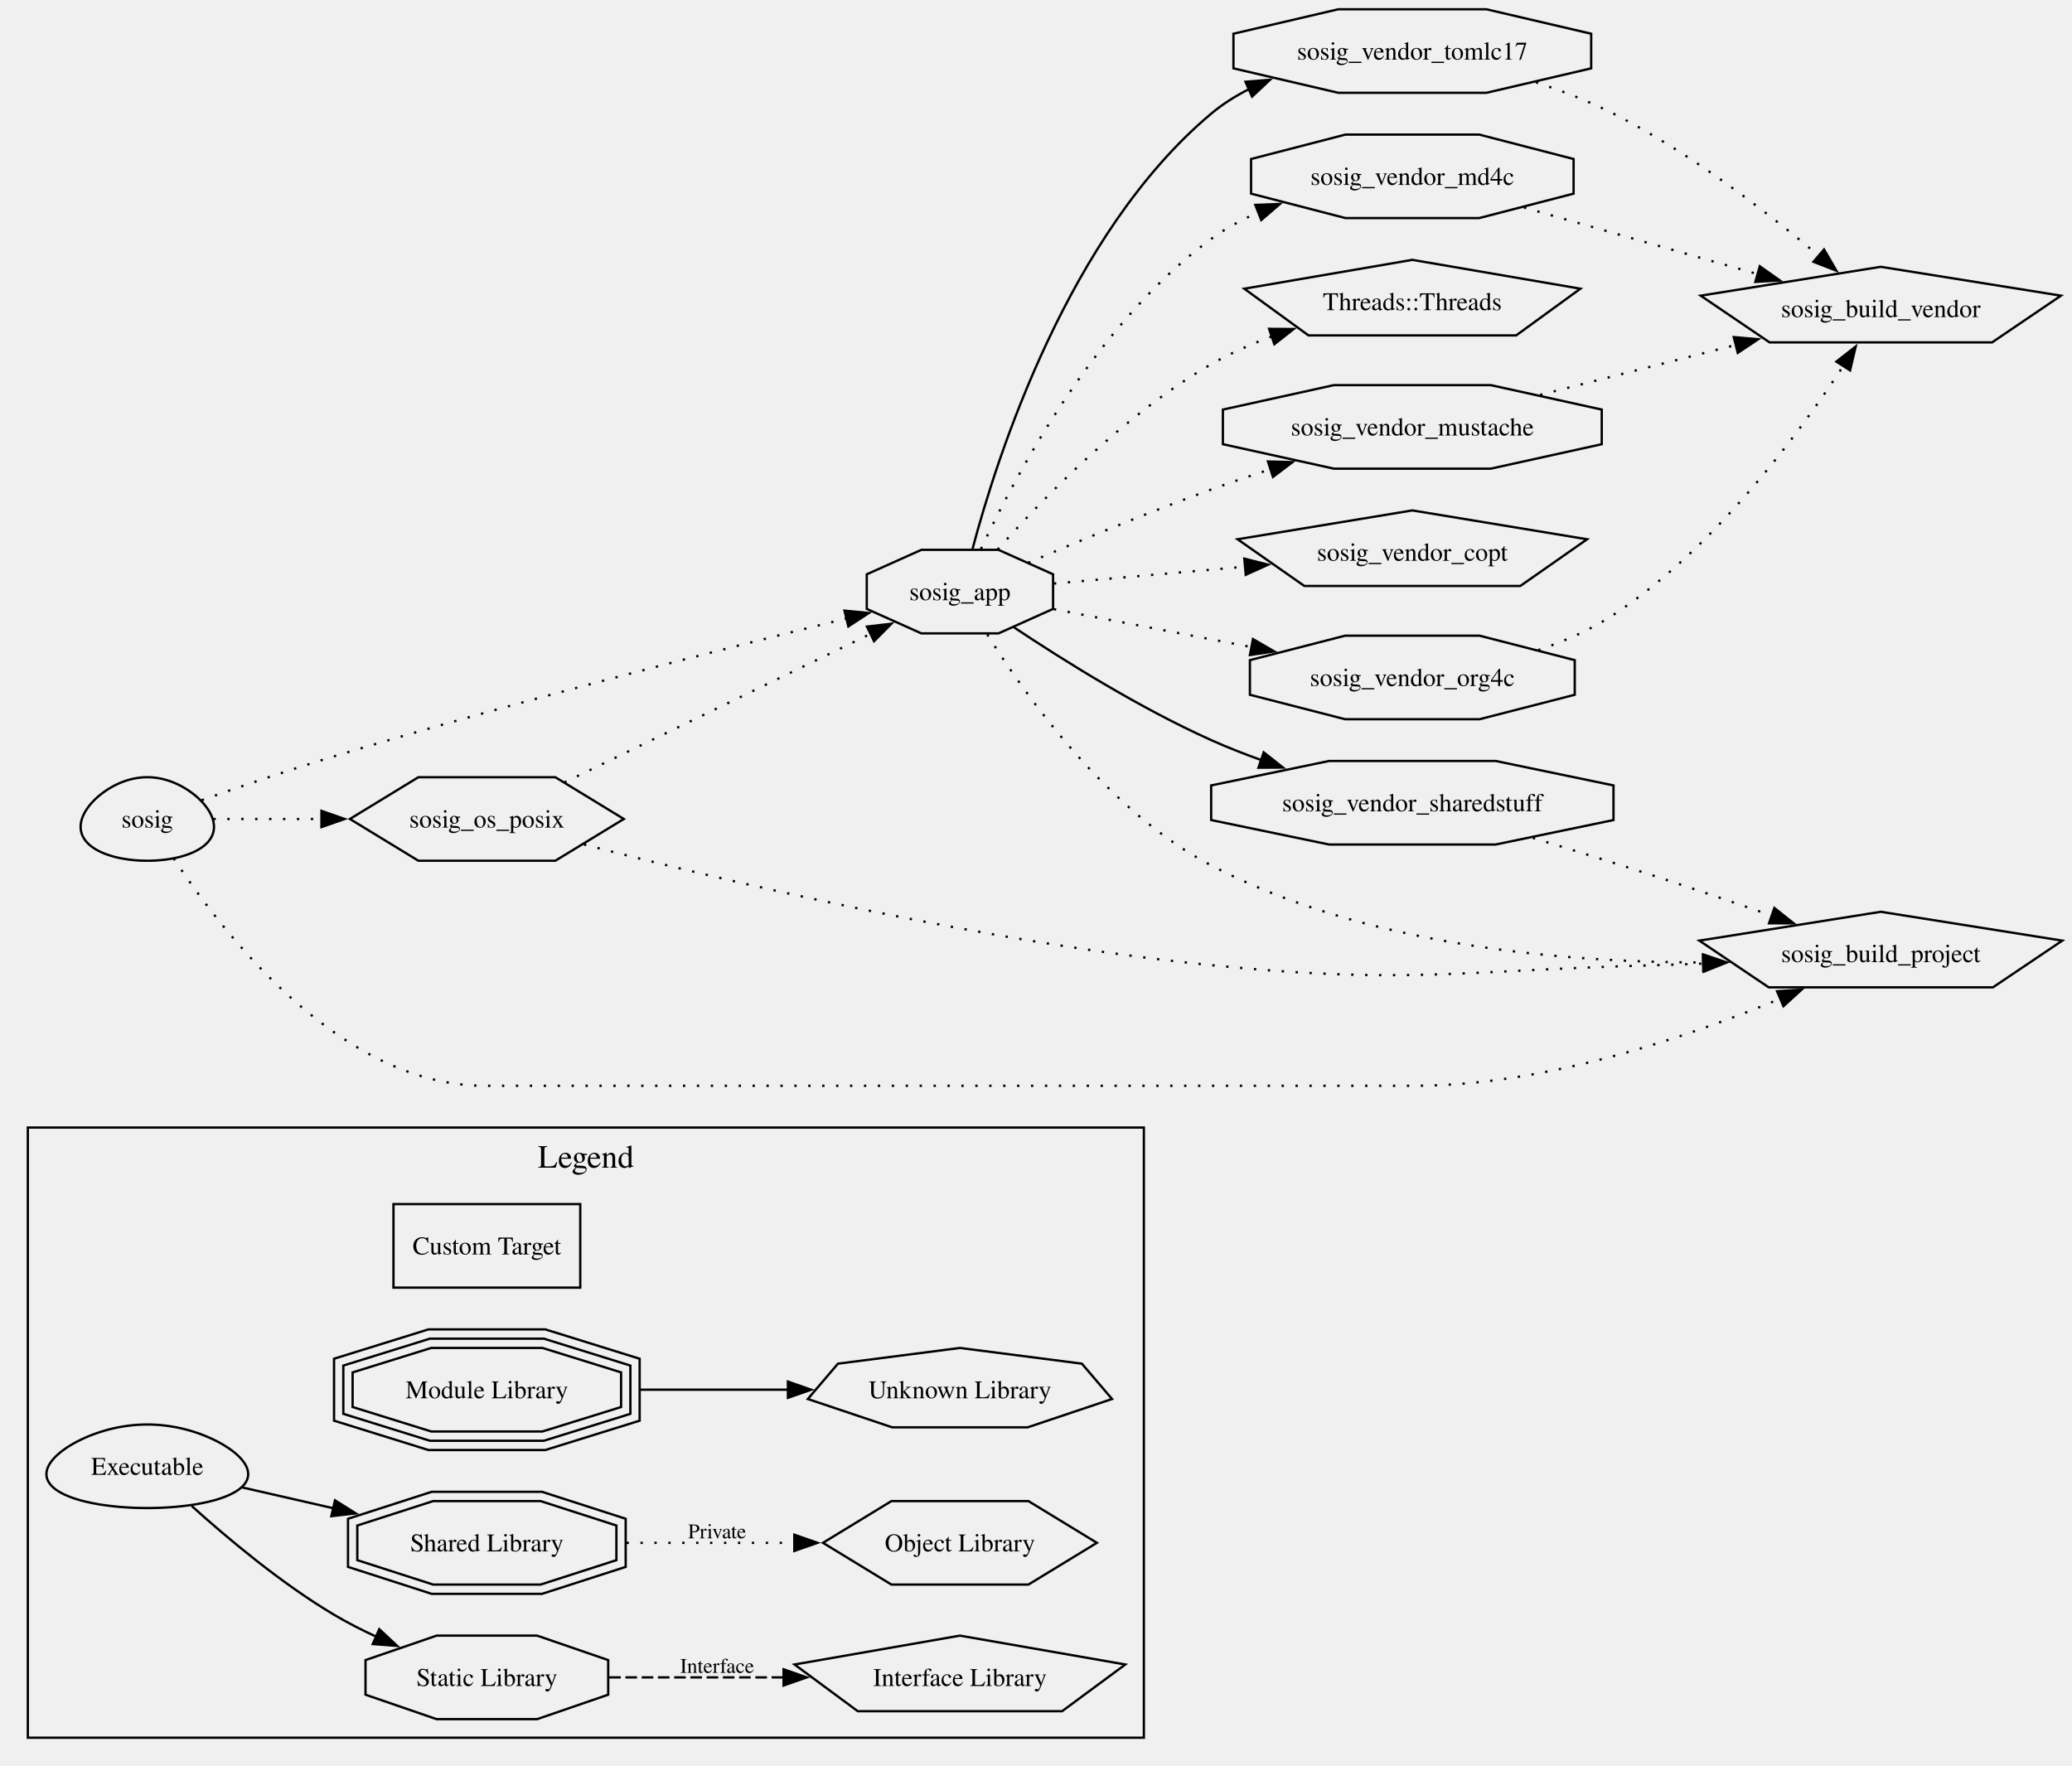
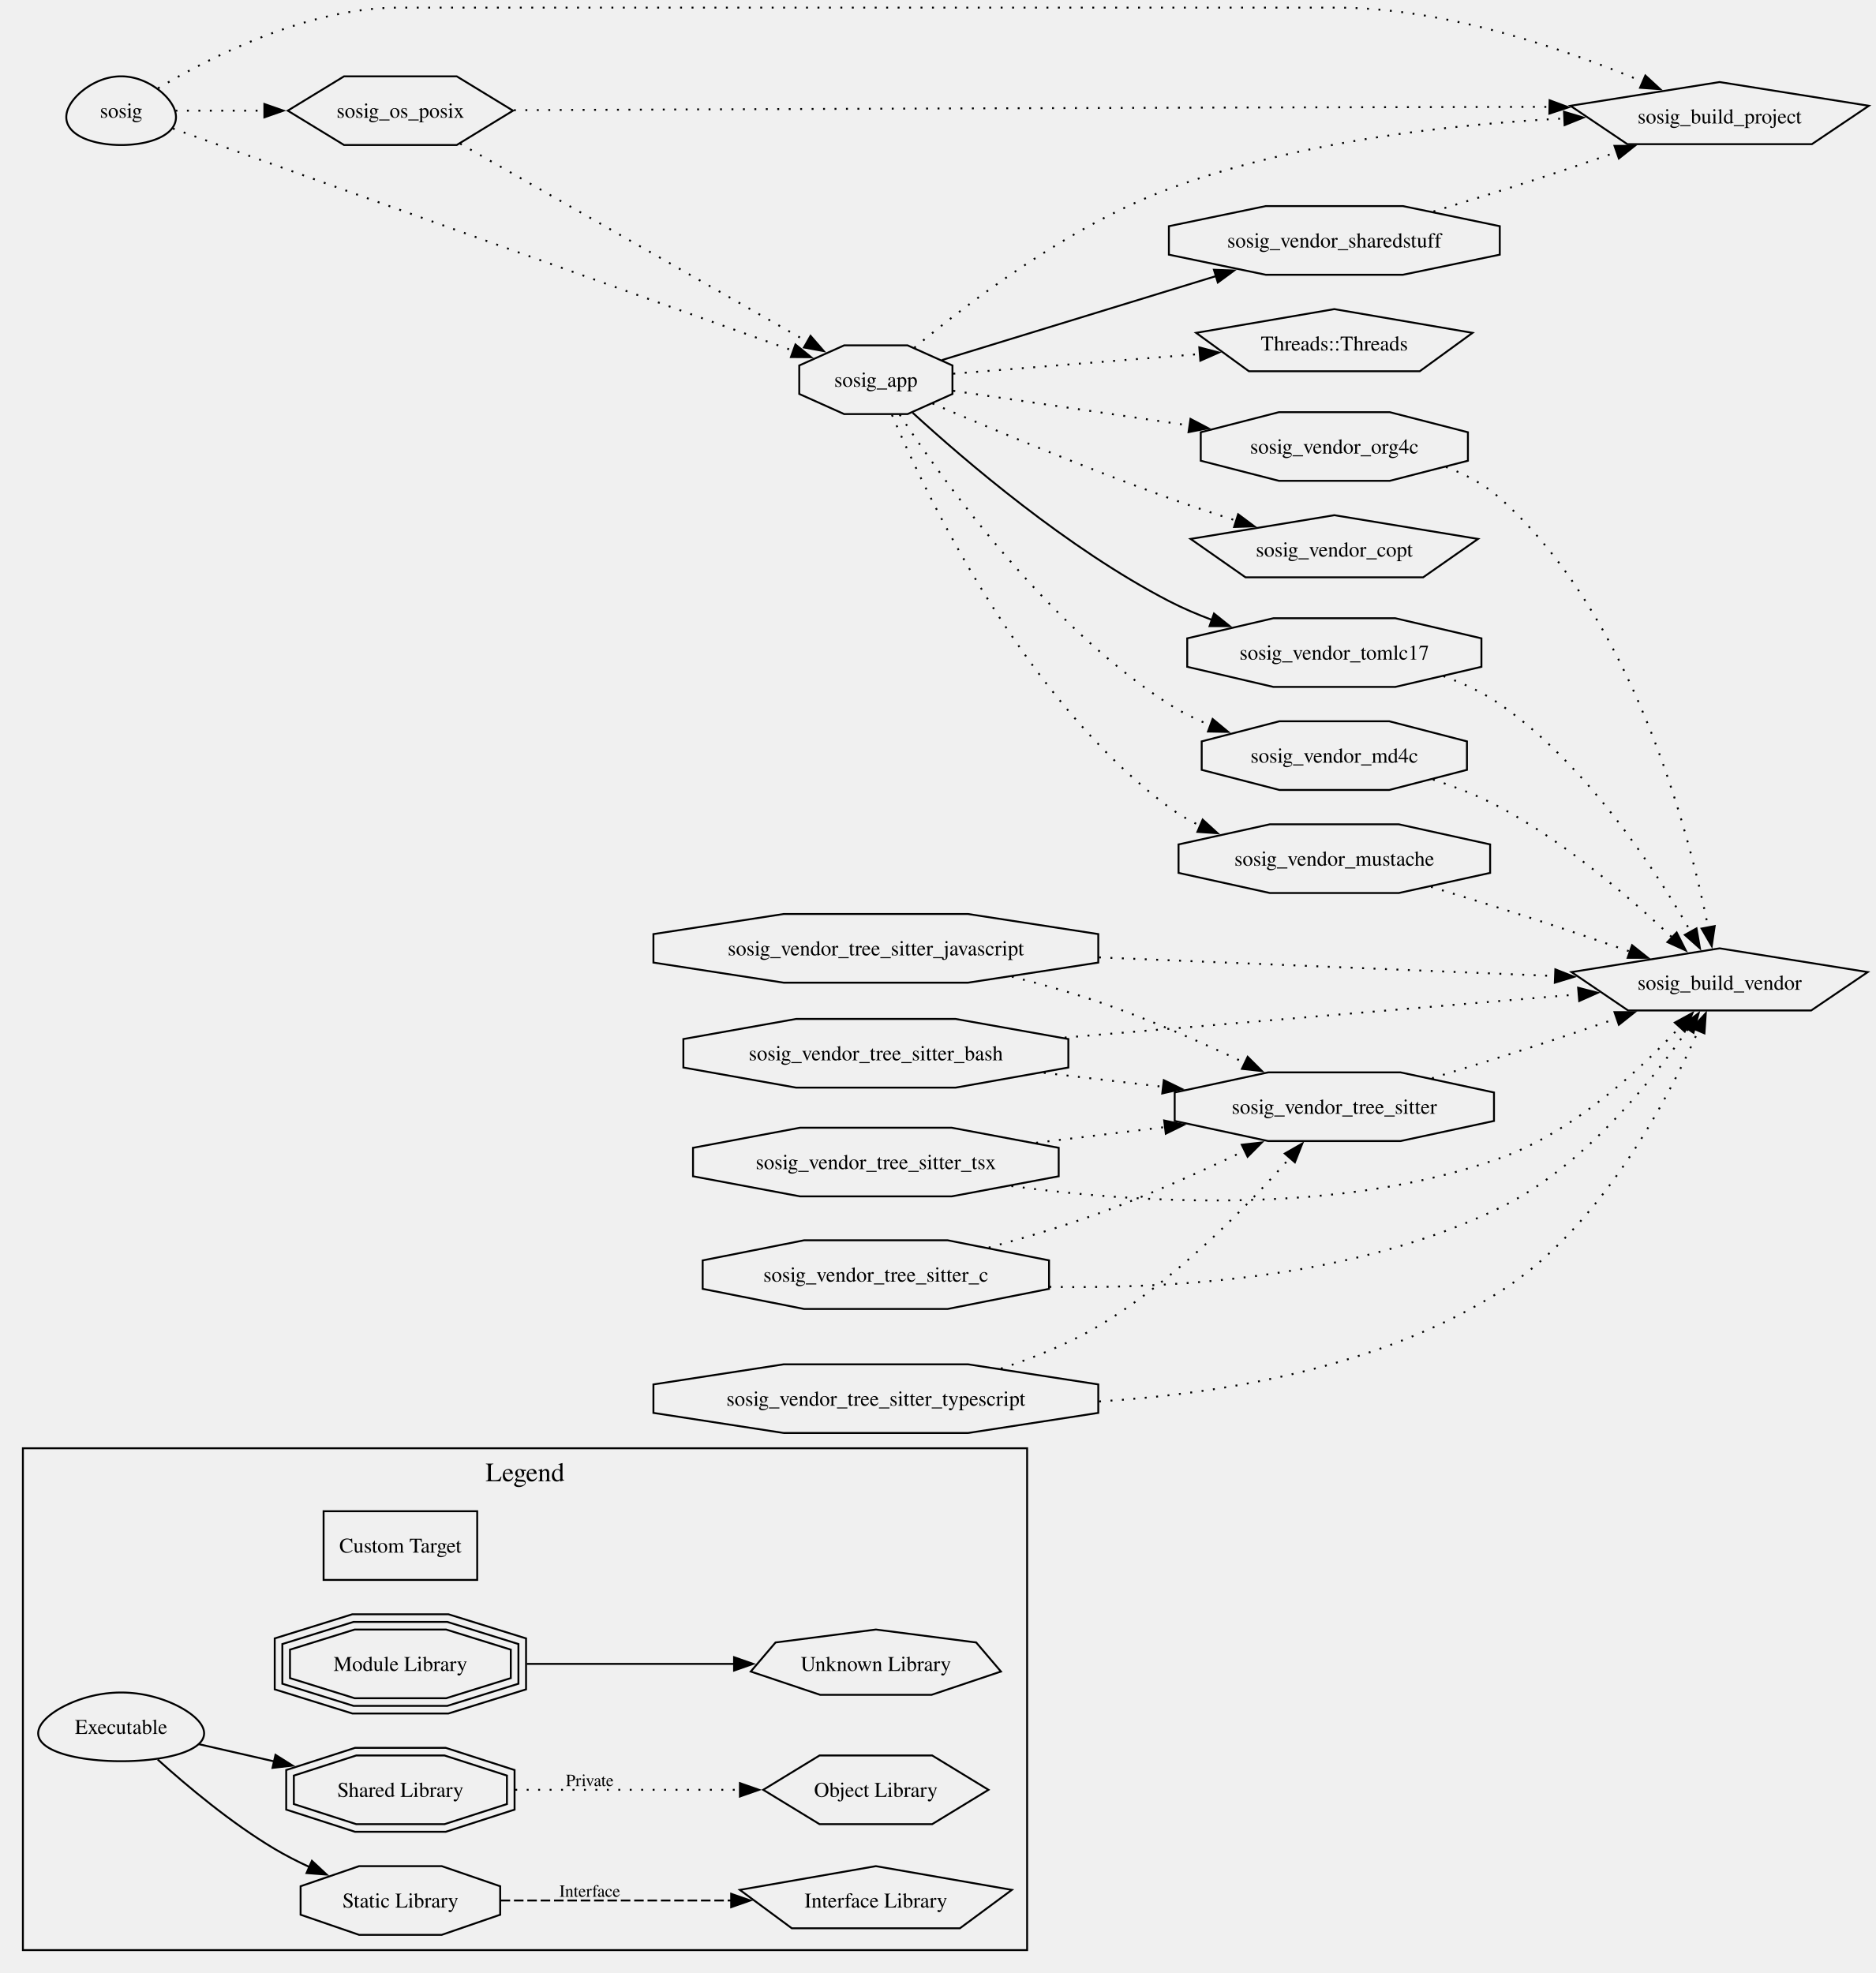
- <svg xmlns="http://www.w3.org/2000/svg" width="893pt" height="761pt" viewBox="0.00 0.00 893.00 761.00">
+ <svg xmlns="http://www.w3.org/2000/svg" width="983pt" height="1034pt" viewBox="0.00 0.00 983.00 1034.00">
  <style>
.graph &gt; polygon {
  fill: transparent;
}

@media (prefers-color-scheme: dark) {
  text {
    fill: white;
  }

  .cluster polygon,
  .edge path,
  .edge polyline,
  .node ellipse,
  .node path,
  .node polygon {
    stroke: white;
  }

  .edge polygon {
    fill: white;
    stroke: white;
  }
}
</style>
-   <g id="graph0" class="graph" transform="scale(1 1) rotate(0) translate(4 757)">
+   <g id="graph0" class="graph" transform="scale(1 1) rotate(0) translate(4 1030)">
    <g id="clust1" class="cluster">
-       <polygon fill="none" stroke="black" points="8,-8 8,-271 488.99,-271 488.99,-8 8,-8" />
-       <text xml:space="preserve" text-anchor="middle" x="248.49" y="-253.7" font-family="Times,serif" font-size="14.00">Legend</text>
+       <polygon fill="none" stroke="black" points="8,-8 8,-271 534.27,-271 534.27,-8 8,-8" />
+       <text xml:space="preserve" text-anchor="middle" x="271.14" y="-253.7" font-family="Times,serif" font-size="14.00">Legend</text>
    </g>
    <g id="node1" class="node">
      <polygon fill="none" stroke="black" points="63.51,-107.05 66.17,-107.15 68.81,-107.3 71.41,-107.49 73.95,-107.74 76.45,-108.03 78.87,-108.36 81.21,-108.75 83.47,-109.18 85.63,-109.65 87.68,-110.16 89.63,-110.71 91.46,-111.31 93.17,-111.94 94.74,-112.61 96.19,-113.31 97.5,-114.04 98.67,-114.8 99.7,-115.59 100.59,-116.41 101.34,-117.25 101.95,-118.11 102.41,-118.99 102.73,-119.89 102.92,-120.8 102.97,-121.72 102.88,-122.65 102.67,-123.59 102.34,-124.53 101.89,-125.47 101.32,-126.41 100.64,-127.35 99.86,-128.28 98.98,-129.2 98.01,-130.11 96.95,-131.01 95.82,-131.89 94.6,-132.75 93.32,-133.59 91.98,-134.41 90.58,-135.2 89.13,-135.96 87.63,-136.69 86.09,-137.39 84.51,-138.06 82.9,-138.69 81.26,-139.29 79.59,-139.84 77.9,-140.35 76.2,-140.82 74.47,-141.25 72.74,-141.64 70.99,-141.97 69.23,-142.26 67.47,-142.51 65.7,-142.7 63.93,-142.85 62.15,-142.95 60.37,-143 58.59,-143 56.82,-142.95 55.04,-142.85 53.26,-142.7 51.5,-142.51 49.73,-142.26 47.98,-141.97 46.23,-141.64 44.49,-141.25 42.77,-140.82 41.06,-140.35 39.38,-139.84 37.71,-139.29 36.07,-138.69 34.46,-138.06 32.88,-137.39 31.34,-136.69 29.84,-135.96 28.38,-135.2 26.98,-134.41 25.64,-133.59 24.36,-132.75 23.15,-131.89 22.01,-131.01 20.96,-130.11 19.98,-129.2 19.11,-128.28 18.33,-127.35 17.65,-126.41 17.08,-125.47 16.63,-124.53 16.29,-123.59 16.08,-122.65 16,-121.72 16.05,-120.8 16.23,-119.89 16.56,-118.99 17.02,-118.11 17.63,-117.25 18.37,-116.41 19.26,-115.59 20.29,-114.8 21.47,-114.04 22.78,-113.31 24.22,-112.61 25.8,-111.94 27.51,-111.31 29.34,-110.71 31.28,-110.16 33.34,-109.65 35.5,-109.18 37.76,-108.75 40.1,-108.36 42.52,-108.03 45.01,-107.74 47.56,-107.49 50.16,-107.3 52.8,-107.15 55.46,-107.05 58.14,-107 60.83,-107 63.51,-107.05" />
      <text xml:space="preserve" text-anchor="middle" x="59.48" y="-121.3" font-family="Times,serif" font-size="11.00">Executable</text>
    </g>
    <g id="node2" class="node">
      <polygon fill="none" stroke="black" points="258.12,-26.54 258.12,-41.46 227.49,-52 184.17,-52 153.53,-41.46 153.53,-26.54 184.17,-16 227.49,-16 258.12,-26.54" />
      <text xml:space="preserve" text-anchor="middle" x="205.83" y="-30.3" font-family="Times,serif" font-size="11.00">Static Library</text>
    </g>
    <g id="edge1" class="edge">
      <path fill="none" stroke="black" d="M78.64,-107.87C94.07,-93.95 117.27,-74.49 139.97,-61 145.68,-57.61 151.89,-54.44 158.14,-51.55" />
      <polygon fill="black" stroke="black" points="159.46,-54.79 167.21,-47.57 156.65,-48.38 159.46,-54.79" />
    </g>
    <g id="node3" class="node">
      <polygon fill="none" stroke="black" points="261.66,-84.54 261.66,-99.46 228.95,-110 182.7,-110 149.99,-99.46 149.99,-84.54 182.7,-74 228.95,-74 261.66,-84.54" />
      <polygon fill="none" stroke="black" points="265.66,-81.63 265.66,-102.37 229.58,-114 182.07,-114 145.99,-102.37 145.99,-81.63 182.07,-70 229.58,-70 265.66,-81.63" />
      <text xml:space="preserve" text-anchor="middle" x="205.83" y="-88.3" font-family="Times,serif" font-size="11.00">Shared Library</text>
    </g>
    <g id="edge2" class="edge">
      <path fill="none" stroke="black" d="M100.31,-115.9C112.5,-113.11 126.24,-109.97 139.66,-106.9" />
      <polygon fill="black" stroke="black" points="140.37,-110.33 149.34,-104.69 138.81,-103.5 140.37,-110.33" />
    </g>
    <g id="node4" class="node">
      <polygon fill="none" stroke="black" points="263.68,-150.54 263.68,-165.46 229.79,-176 181.86,-176 147.97,-165.46 147.97,-150.54 181.86,-140 229.79,-140 263.68,-150.54" />
      <polygon fill="none" stroke="black" points="267.68,-147.6 267.68,-168.4 230.4,-180 181.25,-180 143.97,-168.4 143.97,-147.6 181.25,-136 230.4,-136 267.68,-147.6" />
      <polygon fill="none" stroke="black" points="271.68,-144.65 271.68,-171.35 231.01,-184 180.64,-184 139.97,-171.35 139.97,-144.65 180.64,-132 231.01,-132 271.68,-144.65" />
      <text xml:space="preserve" text-anchor="middle" x="205.83" y="-154.3" font-family="Times,serif" font-size="11.00">Module Library</text>
    </g>
    <g id="node8" class="node">
      <polygon fill="none" stroke="black" points="246.08,-238 165.58,-238 165.58,-202 246.08,-202 246.08,-238" />
      <text xml:space="preserve" text-anchor="middle" x="205.83" y="-216.3" font-family="Times,serif" font-size="11.00">Custom Target</text>
    </g>
    <g id="node5" class="node">
-       <polygon fill="none" stroke="black" points="480.99,-39.56 409.71,-52 338.43,-39.56 365.66,-19.44 453.76,-19.44 480.99,-39.56" />
-       <text xml:space="preserve" text-anchor="middle" x="409.71" y="-30.3" font-family="Times,serif" font-size="11.00">Interface Library</text>
+       <polygon fill="none" stroke="black" points="526.27,-39.56 455,-52 383.72,-39.56 410.95,-19.44 499.05,-19.44 526.27,-39.56" />
+       <text xml:space="preserve" text-anchor="middle" x="455" y="-30.3" font-family="Times,serif" font-size="11.00">Interface Library</text>
    </g>
    <g id="edge4" class="edge">
-       <path fill="none" stroke="black" stroke-dasharray="5,2" d="M258.55,-34C281.45,-34 308.82,-34 333.88,-34" />
-       <polygon fill="black" stroke="black" points="333.7,-37.5 343.7,-34 333.7,-30.5 333.7,-37.5" />
+       <path fill="none" stroke="black" stroke-dasharray="5,2" d="M258.34,-34C293.37,-34 340.26,-34 379.36,-34" />
+       <polygon fill="black" stroke="black" points="379.18,-37.5 389.18,-34 379.18,-30.5 379.18,-37.5" />
      <text xml:space="preserve" text-anchor="middle" x="305.06" y="-35.95" font-family="Times,serif" font-size="9.00">Interface</text>
    </g>
    <g id="node6" class="node">
-       <polygon fill="none" stroke="black" points="468.74,-92 439.22,-110 380.2,-110 350.68,-92 380.2,-74 439.22,-74 468.74,-92" />
-       <text xml:space="preserve" text-anchor="middle" x="409.71" y="-88.3" font-family="Times,serif" font-size="11.00">Object Library</text>
+       <polygon fill="none" stroke="black" points="514.02,-92 484.51,-110 425.48,-110 395.97,-92 425.48,-74 484.51,-74 514.02,-92" />
+       <text xml:space="preserve" text-anchor="middle" x="455" y="-88.3" font-family="Times,serif" font-size="11.00">Object Library</text>
    </g>
    <g id="edge5" class="edge">
-       <path fill="none" stroke="black" stroke-dasharray="1,5" d="M266.03,-92C288.73,-92 314.84,-92 338.48,-92" />
-       <polygon fill="black" stroke="black" points="338.34,-95.5 348.34,-92 338.34,-88.5 338.34,-95.5" />
+       <path fill="none" stroke="black" stroke-dasharray="1,5" d="M266.03,-92C301.49,-92 346.77,-92 384,-92" />
+       <polygon fill="black" stroke="black" points="383.76,-95.5 393.76,-92 383.76,-88.5 383.76,-95.5" />
      <text xml:space="preserve" text-anchor="middle" x="305.06" y="-93.95" font-family="Times,serif" font-size="9.00">Private</text>
    </g>
    <g id="node7" class="node">
-       <polygon fill="none" stroke="black" points="475.27,-153.99 462.28,-169.22 409.71,-176 357.14,-169.22 344.15,-153.99 380.53,-141.78 438.89,-141.78 475.27,-153.99" />
-       <text xml:space="preserve" text-anchor="middle" x="409.71" y="-154.3" font-family="Times,serif" font-size="11.00">Unknown Library</text>
+       <polygon fill="none" stroke="black" points="520.55,-153.99 507.57,-169.22 455,-176 402.42,-169.22 389.44,-153.99 425.82,-141.78 484.17,-141.78 520.55,-153.99" />
+       <text xml:space="preserve" text-anchor="middle" x="455" y="-154.3" font-family="Times,serif" font-size="11.00">Unknown Library</text>
    </g>
    <g id="edge6" class="edge">
-       <path fill="none" stroke="black" d="M272.09,-158C292.41,-158 314.94,-158 335.74,-158" />
-       <polygon fill="black" stroke="black" points="335.58,-161.5 345.58,-158 335.58,-154.5 335.58,-161.5" />
+       <path fill="none" stroke="black" d="M272.09,-158C305.5,-158 346.29,-158 380.77,-158" />
+       <polygon fill="black" stroke="black" points="380.69,-161.5 390.69,-158 380.69,-154.5 380.69,-161.5" />
    </g>
    <g id="node9" class="node">
-       <polygon fill="none" stroke="black" points="62.14,-386.05 63.9,-386.15 65.65,-386.3 67.36,-386.49 69.05,-386.74 70.7,-387.03 72.3,-387.36 73.84,-387.75 75.34,-388.18 76.76,-388.65 78.12,-389.16 79.41,-389.71 80.62,-390.31 81.75,-390.94 82.79,-391.61 83.75,-392.31 84.61,-393.04 85.39,-393.8 86.07,-394.59 86.66,-395.41 87.15,-396.25 87.55,-397.11 87.86,-397.99 88.07,-398.89 88.19,-399.8 88.23,-400.72 88.17,-401.65 88.03,-402.59 87.81,-403.53 87.51,-404.47 87.14,-405.41 86.69,-406.35 86.17,-407.28 85.59,-408.2 84.95,-409.11 84.25,-410.01 83.5,-410.89 82.7,-411.75 81.85,-412.59 80.97,-413.41 80.04,-414.2 79.08,-414.96 78.09,-415.69 77.07,-416.39 76.03,-417.06 74.96,-417.69 73.88,-418.29 72.77,-418.84 71.66,-419.35 70.53,-419.82 69.39,-420.25 68.24,-420.64 67.09,-420.97 65.93,-421.26 64.76,-421.51 63.59,-421.7 62.42,-421.85 61.25,-421.95 60.07,-422 58.9,-422 57.72,-421.95 56.55,-421.85 55.37,-421.7 54.2,-421.51 53.04,-421.26 51.88,-420.97 50.72,-420.64 49.57,-420.25 48.44,-419.82 47.31,-419.35 46.19,-418.84 45.09,-418.29 44.01,-417.69 42.94,-417.06 41.9,-416.39 40.88,-415.69 39.89,-414.96 38.93,-414.2 38,-413.41 37.11,-412.59 36.27,-411.75 35.47,-410.89 34.71,-410.01 34.02,-409.11 33.37,-408.2 32.79,-407.28 32.28,-406.35 31.83,-405.41 31.45,-404.47 31.15,-403.53 30.93,-402.59 30.79,-401.65 30.74,-400.72 30.77,-399.8 30.89,-398.89 31.11,-397.99 31.41,-397.11 31.81,-396.25 32.31,-395.41 32.9,-394.59 33.58,-393.8 34.35,-393.04 35.22,-392.31 36.17,-391.61 37.22,-390.94 38.35,-390.31 39.56,-389.71 40.84,-389.16 42.2,-388.65 43.63,-388.18 45.12,-387.75 46.67,-387.36 48.27,-387.03 49.92,-386.74 51.6,-386.49 53.32,-386.3 55.06,-386.15 56.82,-386.05 58.6,-386 60.37,-386 62.14,-386.05" />
-       <text xml:space="preserve" text-anchor="middle" x="59.48" y="-400.3" font-family="Times,serif" font-size="11.00">sosig</text>
+       <polygon fill="none" stroke="black" points="62.14,-954.05 63.9,-954.15 65.65,-954.3 67.36,-954.49 69.05,-954.74 70.7,-955.03 72.3,-955.36 73.84,-955.75 75.34,-956.18 76.76,-956.65 78.12,-957.16 79.41,-957.71 80.62,-958.31 81.75,-958.94 82.79,-959.61 83.75,-960.31 84.61,-961.04 85.39,-961.8 86.07,-962.59 86.66,-963.41 87.15,-964.25 87.55,-965.11 87.86,-965.99 88.07,-966.89 88.19,-967.8 88.23,-968.72 88.17,-969.65 88.03,-970.59 87.81,-971.53 87.51,-972.47 87.14,-973.41 86.69,-974.35 86.17,-975.28 85.59,-976.2 84.95,-977.11 84.25,-978.01 83.5,-978.89 82.7,-979.75 81.85,-980.59 80.97,-981.41 80.04,-982.2 79.08,-982.96 78.09,-983.69 77.07,-984.39 76.03,-985.06 74.96,-985.69 73.88,-986.29 72.77,-986.84 71.66,-987.35 70.53,-987.82 69.39,-988.25 68.24,-988.64 67.09,-988.97 65.93,-989.26 64.76,-989.51 63.59,-989.7 62.42,-989.85 61.25,-989.95 60.07,-990 58.9,-990 57.72,-989.95 56.55,-989.85 55.37,-989.7 54.2,-989.51 53.04,-989.26 51.88,-988.97 50.72,-988.64 49.57,-988.25 48.44,-987.82 47.31,-987.35 46.19,-986.84 45.09,-986.29 44.01,-985.69 42.94,-985.06 41.9,-984.39 40.88,-983.69 39.89,-982.96 38.93,-982.2 38,-981.41 37.11,-980.59 36.27,-979.75 35.47,-978.89 34.71,-978.01 34.02,-977.11 33.37,-976.2 32.79,-975.28 32.28,-974.35 31.83,-973.41 31.45,-972.47 31.15,-971.53 30.93,-970.59 30.79,-969.65 30.74,-968.72 30.77,-967.8 30.89,-966.89 31.11,-965.99 31.41,-965.11 31.81,-964.25 32.31,-963.41 32.9,-962.59 33.58,-961.8 34.35,-961.04 35.22,-960.31 36.17,-959.61 37.22,-958.94 38.35,-958.31 39.56,-957.71 40.84,-957.16 42.2,-956.65 43.63,-956.18 45.12,-955.75 46.67,-955.36 48.27,-955.03 49.92,-954.74 51.6,-954.49 53.32,-954.3 55.06,-954.15 56.82,-954.05 58.6,-954 60.37,-954 62.14,-954.05" />
+       <text xml:space="preserve" text-anchor="middle" x="59.48" y="-968.3" font-family="Times,serif" font-size="11.00">sosig</text>
    </g>
    <g id="node10" class="node">
-       <polygon fill="none" stroke="black" points="449.86,-494.54 449.86,-509.46 426.34,-520 393.08,-520 369.56,-509.46 369.56,-494.54 393.08,-484 426.34,-484 449.86,-494.54" />
-       <text xml:space="preserve" text-anchor="middle" x="409.71" y="-498.3" font-family="Times,serif" font-size="11.00">sosig_app</text>
+       <polygon fill="none" stroke="black" points="495.14,-823.54 495.14,-838.46 471.63,-849 438.37,-849 414.85,-838.46 414.85,-823.54 438.37,-813 471.63,-813 495.14,-823.54" />
+       <text xml:space="preserve" text-anchor="middle" x="455" y="-827.3" font-family="Times,serif" font-size="11.00">sosig_app</text>
    </g>
    <g id="edge21" class="edge">
-       <path fill="none" stroke="black" stroke-dasharray="1,5" d="M82.96,-412.1C98.81,-417.69 120.57,-425.15 139.97,-431 216.75,-454.15 307.09,-477.16 361.03,-490.46" />
-       <polygon fill="black" stroke="black" points="359.96,-493.8 370.5,-492.79 361.62,-487 359.96,-493.8" />
+       <path fill="none" stroke="black" stroke-dasharray="1,5" d="M86.61,-962.64C153.39,-938.71 330.79,-875.14 412.16,-845.99" />
+       <polygon fill="black" stroke="black" points="412.86,-849.46 421.09,-842.79 410.5,-842.87 412.86,-849.46" />
    </g>
    <g id="node12" class="node">
-       <polygon fill="none" stroke="black" points="884.81,-351.56 806.6,-364 728.39,-351.56 758.27,-331.44 854.94,-331.44 884.81,-351.56" />
-       <text xml:space="preserve" text-anchor="middle" x="806.6" y="-342.3" font-family="Times,serif" font-size="11.00">sosig_build_project</text>
+       <polygon fill="none" stroke="black" points="975.39,-974.56 897.18,-987 818.97,-974.56 848.84,-954.44 945.51,-954.44 975.39,-974.56" />
+       <text xml:space="preserve" text-anchor="middle" x="897.18" y="-965.3" font-family="Times,serif" font-size="11.00">sosig_build_project</text>
    </g>
    <g id="edge22" class="edge">
-       <path fill="none" stroke="black" stroke-dasharray="1,5" d="M70.84,-387.03C91.82,-355.04 142.67,-289 204.83,-289 204.83,-289 204.83,-289 605.69,-289 661.89,-289 723.69,-310.09 763.48,-326.61" />
-       <polygon fill="black" stroke="black" points="761.89,-329.74 772.46,-330.43 764.63,-323.3 761.89,-329.74" />
+       <path fill="none" stroke="black" stroke-dasharray="1,5" d="M78.8,-983.72C105.44,-999.6 156.93,-1026 204.83,-1026 204.83,-1026 204.83,-1026 696.26,-1026 753.83,-1026 817.27,-1003.87 856.92,-987.19" />
+       <polygon fill="black" stroke="black" points="858.26,-990.42 866.05,-983.25 855.48,-984 858.26,-990.42" />
    </g>
    <g id="node20" class="node">
-       <polygon fill="none" stroke="black" points="264.85,-404 235.34,-422 176.31,-422 146.8,-404 176.31,-386 235.34,-386 264.85,-404" />
-       <text xml:space="preserve" text-anchor="middle" x="205.83" y="-400.3" font-family="Times,serif" font-size="11.00">sosig_os_posix</text>
+       <polygon fill="none" stroke="black" points="264.85,-972 235.34,-990 176.31,-990 146.8,-972 176.31,-954 235.34,-954 264.85,-972" />
+       <text xml:space="preserve" text-anchor="middle" x="205.83" y="-968.3" font-family="Times,serif" font-size="11.00">sosig_os_posix</text>
    </g>
    <g id="edge25" class="edge">
-       <path fill="none" stroke="black" stroke-dasharray="1,5" d="M87.97,-404C101.33,-404 118.06,-404 134.64,-404" />
-       <polygon fill="black" stroke="black" points="134.54,-407.5 144.54,-404 134.54,-400.5 134.54,-407.5" />
+       <path fill="none" stroke="black" stroke-dasharray="1,5" d="M87.97,-972C101.33,-972 118.06,-972 134.64,-972" />
+       <polygon fill="black" stroke="black" points="134.54,-975.5 144.54,-972 134.54,-968.5 134.54,-975.5" />
    </g>
    <g id="node11" class="node">
-       <polygon fill="none" stroke="black" points="677.12,-632.56 604.69,-645 532.26,-632.56 559.92,-612.44 649.45,-612.44 677.12,-632.56" />
-       <text xml:space="preserve" text-anchor="middle" x="604.69" y="-623.3" font-family="Times,serif" font-size="11.00">Threads::Threads</text>
+       <polygon fill="none" stroke="black" points="767.69,-855.56 695.26,-868 622.83,-855.56 650.5,-835.44 740.03,-835.44 767.69,-855.56" />
+       <text xml:space="preserve" text-anchor="middle" x="695.26" y="-846.3" font-family="Times,serif" font-size="11.00">Threads::Threads</text>
    </g>
    <g id="edge8" class="edge">
-       <path fill="none" stroke="black" stroke-dasharray="1,5" d="M425.97,-520.12C445.3,-541.97 480.61,-578.46 517.99,-600 526.15,-604.7 535.22,-608.69 544.33,-612.03" />
-       <polygon fill="black" stroke="black" points="542.96,-615.26 553.56,-615.18 545.22,-608.64 542.96,-615.26" />
+       <path fill="none" stroke="black" stroke-dasharray="1,5" d="M495.61,-834.16C530.76,-836.96 582.91,-841.12 624.96,-844.47" />
+       <polygon fill="black" stroke="black" points="624.5,-847.95 634.74,-845.25 625.05,-840.97 624.5,-847.95" />
    </g>
    <g id="edge9" class="edge">
-       <path fill="none" stroke="black" stroke-dasharray="1,5" d="M421.5,-483.53C438.34,-456.6 473.59,-407.24 517.99,-384 583.91,-349.5 669.53,-342.16 730.16,-342.13" />
-       <polygon fill="black" stroke="black" points="730.02,-345.63 740.04,-342.2 730.07,-338.63 730.02,-345.63" />
+       <path fill="none" stroke="black" stroke-dasharray="1,5" d="M475.14,-847.72C502.6,-870.69 555.72,-911.36 608.56,-931 675.62,-955.92 756.8,-964.88 815.79,-967.93" />
+       <polygon fill="black" stroke="black" points="815.62,-971.42 825.77,-968.39 815.94,-964.43 815.62,-971.42" />
    </g>
    <g id="node13" class="node">
-       <polygon fill="none" stroke="black" points="680.01,-524.56 604.69,-537 529.37,-524.56 558.14,-504.44 651.24,-504.44 680.01,-524.56" />
-       <text xml:space="preserve" text-anchor="middle" x="604.69" y="-515.3" font-family="Times,serif" font-size="11.00">sosig_vendor_copt</text>
+       <polygon fill="none" stroke="black" points="770.58,-747.56 695.26,-760 619.94,-747.56 648.71,-727.44 741.81,-727.44 770.58,-747.56" />
+       <text xml:space="preserve" text-anchor="middle" x="695.26" y="-738.3" font-family="Times,serif" font-size="11.00">sosig_vendor_copt</text>
    </g>
    <g id="edge10" class="edge">
-       <path fill="none" stroke="black" stroke-dasharray="1,5" d="M450.23,-505.48C473.97,-507.57 504.89,-510.3 532.74,-512.75" />
-       <polygon fill="black" stroke="black" points="532.28,-516.22 542.55,-513.61 532.9,-509.25 532.28,-516.22" />
+       <path fill="none" stroke="black" stroke-dasharray="1,5" d="M484.69,-818.53C515.16,-805.48 564.85,-784.74 608.56,-769 619.9,-764.92 632.21,-760.84 643.87,-757.13" />
+       <polygon fill="black" stroke="black" points="644.85,-760.49 653.34,-754.16 642.75,-753.81 644.85,-760.49" />
    </g>
    <g id="node14" class="node">
-       <polygon fill="none" stroke="black" points="674.19,-673.54 674.19,-688.46 633.48,-699 575.9,-699 535.19,-688.46 535.19,-673.54 575.9,-663 633.48,-663 674.19,-673.54" />
-       <text xml:space="preserve" text-anchor="middle" x="604.69" y="-677.3" font-family="Times,serif" font-size="11.00">sosig_vendor_md4c</text>
+       <polygon fill="none" stroke="black" points="764.76,-626.54 764.76,-641.46 724.05,-652 666.48,-652 625.76,-641.46 625.76,-626.54 666.48,-616 724.05,-616 764.76,-626.54" />
+       <text xml:space="preserve" text-anchor="middle" x="695.26" y="-630.3" font-family="Times,serif" font-size="11.00">sosig_vendor_md4c</text>
    </g>
    <g id="edge12" class="edge">
-       <path fill="none" stroke="black" stroke-dasharray="1,5" d="M418.78,-520.39C433.71,-552.31 468.68,-618 517.99,-654 524.16,-658.51 531.12,-662.29 538.33,-665.44" />
-       <polygon fill="black" stroke="black" points="537.02,-668.68 547.61,-669.08 539.58,-662.17 537.02,-668.68" />
+       <path fill="none" stroke="black" stroke-dasharray="1,5" d="M467.48,-812.71C490.18,-778.02 544.22,-702.45 608.56,-661 615.32,-656.64 622.84,-652.95 630.53,-649.82" />
+       <polygon fill="black" stroke="black" points="631.49,-653.19 639.65,-646.43 629.06,-646.63 631.49,-653.19" />
    </g>
    <g id="node16" class="node">
-       <polygon fill="none" stroke="black" points="686.33,-565.54 686.33,-580.46 638.51,-591 570.87,-591 523.05,-580.46 523.05,-565.54 570.87,-555 638.51,-555 686.33,-565.54" />
-       <text xml:space="preserve" text-anchor="middle" x="604.69" y="-569.3" font-family="Times,serif" font-size="11.00">sosig_vendor_mustache</text>
+       <polygon fill="none" stroke="black" points="776.91,-572.54 776.91,-587.46 729.08,-598 661.45,-598 613.62,-587.46 613.62,-572.54 661.45,-562 729.08,-562 776.91,-572.54" />
+       <text xml:space="preserve" text-anchor="middle" x="695.26" y="-576.3" font-family="Times,serif" font-size="11.00">sosig_vendor_mustache</text>
    </g>
    <g id="edge14" class="edge">
-       <path fill="none" stroke="black" stroke-dasharray="1,5" d="M439.14,-514.43C460.62,-523.62 490.92,-536.2 517.99,-546 526.24,-548.99 535,-551.96 543.65,-554.79" />
-       <polygon fill="black" stroke="black" points="542.47,-558.09 553.06,-557.82 544.62,-551.43 542.47,-558.09" />
+       <path fill="none" stroke="black" stroke-dasharray="1,5" d="M463.45,-812.55C481.64,-769.85 532.46,-663.55 608.56,-607 613.69,-603.19 619.38,-599.9 625.31,-597.07" />
+       <polygon fill="black" stroke="black" points="626.26,-600.47 634.08,-593.33 623.51,-594.04 626.26,-600.47" />
    </g>
    <g id="node17" class="node">
-       <polygon fill="none" stroke="black" points="674.69,-457.54 674.69,-472.46 633.69,-483 575.69,-483 534.69,-472.46 534.69,-457.54 575.69,-447 633.69,-447 674.69,-457.54" />
-       <text xml:space="preserve" text-anchor="middle" x="604.69" y="-461.3" font-family="Times,serif" font-size="11.00">sosig_vendor_org4c</text>
+       <polygon fill="none" stroke="black" points="765.27,-788.54 765.27,-803.46 724.26,-814 666.27,-814 625.26,-803.46 625.26,-788.54 666.27,-778 724.26,-778 765.27,-788.54" />
+       <text xml:space="preserve" text-anchor="middle" x="695.26" y="-792.3" font-family="Times,serif" font-size="11.00">sosig_vendor_org4c</text>
    </g>
    <g id="edge16" class="edge">
-       <path fill="none" stroke="black" stroke-dasharray="1,5" d="M450.23,-494.42C474.76,-489.72 506.95,-483.55 535.5,-478.07" />
-       <polygon fill="black" stroke="black" points="536.01,-481.54 545.17,-476.22 534.69,-474.67 536.01,-481.54" />
+       <path fill="none" stroke="black" stroke-dasharray="1,5" d="M495.61,-825.18C529.24,-820.24 578.42,-813.02 619.43,-806.99" />
+       <polygon fill="black" stroke="black" points="619.88,-810.46 629.26,-805.55 618.86,-803.54 619.88,-810.46" />
    </g>
    <g id="node18" class="node">
-       <polygon fill="none" stroke="black" points="691.39,-403.54 691.39,-418.46 640.6,-429 568.78,-429 517.99,-418.46 517.99,-403.54 568.78,-393 640.6,-393 691.39,-403.54" />
-       <text xml:space="preserve" text-anchor="middle" x="604.69" y="-407.3" font-family="Times,serif" font-size="11.00">sosig_vendor_sharedstuff</text>
+       <polygon fill="none" stroke="black" points="781.97,-896.54 781.97,-911.46 731.18,-922 659.35,-922 608.56,-911.46 608.56,-896.54 659.35,-886 731.18,-886 781.97,-896.54" />
+       <text xml:space="preserve" text-anchor="middle" x="695.26" y="-900.3" font-family="Times,serif" font-size="11.00">sosig_vendor_sharedstuff</text>
    </g>
    <g id="edge18" class="edge">
-       <path fill="none" stroke="black" d="M432.9,-486.67C454.03,-472.58 487.12,-451.84 517.99,-438 524.87,-434.91 532.21,-432.03 539.6,-429.38" />
-       <polygon fill="black" stroke="black" points="540.64,-432.72 548.96,-426.16 538.37,-426.1 540.64,-432.72" />
+       <path fill="none" stroke="black" d="M489.63,-841.3C526.84,-852.71 587.57,-871.31 633.23,-885.3" />
+       <polygon fill="black" stroke="black" points="632.16,-888.63 642.75,-888.22 634.21,-881.94 632.16,-888.63" />
    </g>
    <g id="node19" class="node">
-       <polygon fill="none" stroke="black" points="681.78,-727.54 681.78,-742.46 636.62,-753 572.76,-753 527.6,-742.46 527.6,-727.54 572.76,-717 636.62,-717 681.78,-727.54" />
-       <text xml:space="preserve" text-anchor="middle" x="604.69" y="-731.3" font-family="Times,serif" font-size="11.00">sosig_vendor_tomlc17</text>
+       <polygon fill="none" stroke="black" points="772.35,-680.54 772.35,-695.46 727.2,-706 663.33,-706 618.17,-695.46 618.17,-680.54 663.33,-670 727.2,-670 772.35,-680.54" />
+       <text xml:space="preserve" text-anchor="middle" x="695.26" y="-684.3" font-family="Times,serif" font-size="11.00">sosig_vendor_tomlc17</text>
    </g>
    <g id="edge20" class="edge">
-       <path fill="none" stroke="black" d="M415.15,-520.42C425.79,-560.56 456.51,-656.43 517.99,-708 522.96,-712.17 528.59,-715.71 534.52,-718.69" />
-       <polygon fill="black" stroke="black" points="532.79,-721.75 543.35,-722.61 535.62,-715.35 532.79,-721.75" />
+       <path fill="none" stroke="black" d="M474.29,-813.68C501.55,-788.7 555.37,-742.53 608.56,-715 615.7,-711.3 623.45,-708 631.26,-705.08" />
+       <polygon fill="black" stroke="black" points="632.2,-708.46 640.47,-701.84 629.88,-701.86 632.2,-708.46" />
    </g>
    <g id="node15" class="node">
-       <polygon fill="none" stroke="black" points="884.24,-629.56 806.6,-642 728.97,-629.56 758.63,-609.44 854.58,-609.44 884.24,-629.56" />
-       <text xml:space="preserve" text-anchor="middle" x="806.6" y="-620.3" font-family="Times,serif" font-size="11.00">sosig_build_vendor</text>
+       <polygon fill="none" stroke="black" points="974.81,-520.56 897.18,-533 819.55,-520.56 849.2,-500.44 945.16,-500.44 974.81,-520.56" />
+       <text xml:space="preserve" text-anchor="middle" x="897.18" y="-511.3" font-family="Times,serif" font-size="11.00">sosig_build_vendor</text>
    </g>
    <g id="edge11" class="edge">
-       <path fill="none" stroke="black" stroke-dasharray="1,5" d="M652.81,-667.56C683.17,-658.91 722.66,-647.65 753.88,-638.75" />
-       <polygon fill="black" stroke="black" points="754.44,-642.23 763.1,-636.12 752.52,-635.5 754.44,-642.23" />
+       <path fill="none" stroke="black" stroke-dasharray="1,5" d="M746.94,-621.47C758.78,-617.62 771.1,-612.82 781.97,-607 816.29,-588.62 850.37,-559.37 872.24,-538.79" />
+       <polygon fill="black" stroke="black" points="874.66,-541.32 879.46,-531.88 869.81,-536.27 874.66,-541.32" />
    </g>
    <g id="edge13" class="edge">
-       <path fill="none" stroke="black" stroke-dasharray="1,5" d="M659.79,-586.8C685.91,-593.46 717.36,-601.49 744.36,-608.38" />
-       <polygon fill="black" stroke="black" points="743.22,-611.7 753.77,-610.78 744.95,-604.91 743.22,-611.7" />
+       <path fill="none" stroke="black" stroke-dasharray="1,5" d="M745.92,-565.24C763.36,-559.94 783.08,-553.83 800.97,-548 817.19,-542.71 834.86,-536.67 850.53,-531.21" />
+       <polygon fill="black" stroke="black" points="851.3,-534.64 859.59,-528.04 848.99,-528.04 851.3,-534.64" />
    </g>
    <g id="edge15" class="edge">
-       <path fill="none" stroke="black" stroke-dasharray="1,5" d="M658.97,-476.77C670.21,-480.6 681.62,-485.57 691.39,-492 734.66,-520.43 771.05,-569.71 790.47,-599.34" />
-       <polygon fill="black" stroke="black" points="787.45,-601.13 795.79,-607.66 793.35,-597.36 787.45,-601.13" />
+       <path fill="none" stroke="black" stroke-dasharray="1,5" d="M753.77,-785.28C763.99,-781.41 773.92,-776.15 781.97,-769 851.03,-707.61 880.63,-596.32 891.2,-543.85" />
+       <polygon fill="black" stroke="black" points="894.6,-544.68 893.04,-534.2 887.73,-543.36 894.6,-544.68" />
    </g>
    <g id="edge17" class="edge">
-       <path fill="none" stroke="black" stroke-dasharray="1,5" d="M656.67,-395.83C673.79,-390.63 692.96,-384.69 710.39,-379 726.61,-373.71 744.29,-367.67 759.96,-362.21" />
-       <polygon fill="black" stroke="black" points="760.73,-365.64 769.01,-359.04 758.42,-359.04 760.73,-365.64" />
+       <path fill="none" stroke="black" stroke-dasharray="1,5" d="M747.24,-919.17C764.36,-924.37 783.53,-930.31 800.97,-936 814.75,-940.49 829.58,-945.53 843.34,-950.3" />
+       <polygon fill="black" stroke="black" points="842.08,-953.57 852.68,-953.55 844.38,-946.95 842.08,-953.57" />
    </g>
    <g id="edge19" class="edge">
-       <path fill="none" stroke="black" stroke-dasharray="1,5" d="M657.99,-721.54C669.29,-717.81 680.96,-713.3 691.39,-708 724.38,-691.26 758,-665.22 780.14,-646.57" />
-       <polygon fill="black" stroke="black" points="782.13,-649.48 787.46,-640.32 777.58,-644.16 782.13,-649.48" />
+       <path fill="none" stroke="black" stroke-dasharray="1,5" d="M752.48,-675.64C762.82,-671.92 773.12,-667.13 781.97,-661 827.55,-629.41 863.52,-574.18 882.17,-541.46" />
+       <polygon fill="black" stroke="black" points="885.06,-543.45 886.86,-533.01 878.95,-540.05 885.06,-543.45" />
    </g>
    <g id="edge23" class="edge">
-       <path fill="none" stroke="black" stroke-dasharray="1,5" d="M239.26,-419.75C275.33,-437.25 333.49,-465.48 371.41,-483.89" />
-       <polygon fill="black" stroke="black" points="369.65,-486.93 380.17,-488.15 372.7,-480.63 369.65,-486.93" />
+       <path fill="none" stroke="black" stroke-dasharray="1,5" d="M237.13,-954.71C283.23,-928.42 370.71,-878.51 419.29,-850.8" />
+       <polygon fill="black" stroke="black" points="420.77,-853.98 427.72,-845.99 417.3,-847.9 420.77,-853.98" />
    </g>
    <g id="edge24" class="edge">
-       <path fill="none" stroke="black" stroke-dasharray="1,5" d="M247.7,-393C306.8,-377.72 419.82,-350.84 517.99,-341 603.07,-332.47 624.91,-338.76 710.39,-341 716.86,-341.17 723.57,-341.4 730.3,-341.68" />
-       <polygon fill="black" stroke="black" points="729.95,-345.17 740.09,-342.11 730.26,-338.17 729.95,-345.17" />
+       <path fill="none" stroke="black" stroke-dasharray="1,5" d="M265.34,-972.26C371.74,-972.73 604.06,-973.67 799.97,-974 802.65,-974 805.37,-973.99 808.12,-973.96" />
+       <polygon fill="black" stroke="black" points="808.08,-977.46 818.01,-973.76 807.94,-970.46 808.08,-977.46" />
+     </g>
+     <g id="node21" class="node">
+       <polygon fill="none" stroke="black" points="778.93,-442.54 778.93,-457.46 729.92,-468 660.61,-468 611.6,-457.46 611.6,-442.54 660.61,-432 729.92,-432 778.93,-442.54" />
+       <text xml:space="preserve" text-anchor="middle" x="695.26" y="-446.3" font-family="Times,serif" font-size="11.00">sosig_vendor_tree_sitter</text>
+     </g>
+     <g id="edge26" class="edge">
+       <path fill="none" stroke="black" stroke-dasharray="1,5" d="M746.45,-464.92C763.76,-470.18 783.26,-476.23 800.97,-482 814.75,-486.49 829.58,-491.53 843.34,-496.3" />
+       <polygon fill="black" stroke="black" points="842.08,-499.57 852.68,-499.55 844.38,-492.95 842.08,-499.57" />
+     </g>
+     <g id="node22" class="node">
+       <polygon fill="none" stroke="black" points="555.87,-470.54 555.87,-485.46 496.78,-496 413.21,-496 354.12,-485.46 354.12,-470.54 413.21,-460 496.78,-460 555.87,-470.54" />
+       <text xml:space="preserve" text-anchor="middle" x="455" y="-474.3" font-family="Times,serif" font-size="11.00">sosig_vendor_tree_sitter_bash</text>
+     </g>
+     <g id="edge27" class="edge">
+       <path fill="none" stroke="black" stroke-dasharray="1,5" d="M553.96,-486.23C635.48,-493.09 749.71,-502.69 823.33,-508.88" />
+       <polygon fill="black" stroke="black" points="823.02,-512.36 833.28,-509.71 823.6,-505.39 823.02,-512.36" />
+     </g>
+     <g id="edge28" class="edge">
+       <path fill="none" stroke="black" stroke-dasharray="1,5" d="M543.03,-467.77C563.44,-465.37 585.22,-462.81 605.7,-460.41" />
+       <polygon fill="black" stroke="black" points="605.9,-463.91 615.42,-459.27 605.08,-456.96 605.9,-463.91" />
+     </g>
+     <g id="node23" class="node">
+       <polygon fill="none" stroke="black" points="545.75,-354.54 545.75,-369.46 492.59,-380 417.41,-380 364.24,-369.46 364.24,-354.54 417.41,-344 492.59,-344 545.75,-354.54" />
+       <text xml:space="preserve" text-anchor="middle" x="455" y="-358.3" font-family="Times,serif" font-size="11.00">sosig_vendor_tree_sitter_c</text>
+     </g>
+     <g id="edge29" class="edge">
+       <path fill="none" stroke="black" stroke-dasharray="1,5" d="M545.94,-355.59C614.06,-354.43 708.19,-360.97 781.97,-397 825.32,-418.17 861.26,-462.91 880.65,-490.81" />
+       <polygon fill="black" stroke="black" points="877.68,-492.67 886.18,-499 883.48,-488.75 877.68,-492.67" />
+     </g>
+     <g id="edge30" class="edge">
+       <path fill="none" stroke="black" stroke-dasharray="1,5" d="M514.17,-376.18C532.71,-381.21 553.17,-387.31 571.56,-394 597.6,-403.48 625.8,-416.17 648.59,-427.07" />
+       <polygon fill="black" stroke="black" points="646.76,-430.07 657.28,-431.27 649.81,-423.77 646.76,-430.07" />
+     </g>
+     <g id="node24" class="node">
+       <polygon fill="none" stroke="black" points="571.56,-525.54 571.56,-540.46 503.28,-551 406.72,-551 338.43,-540.46 338.43,-525.54 406.72,-515 503.28,-515 571.56,-525.54" />
+       <text xml:space="preserve" text-anchor="middle" x="455" y="-529.3" font-family="Times,serif" font-size="11.00">sosig_vendor_tree_sitter_javascript</text>
+     </g>
+     <g id="edge31" class="edge">
+       <path fill="none" stroke="black" stroke-dasharray="1,5" d="M571.94,-528.26C647.1,-525.19 743.32,-521.25 811.36,-518.47" />
+       <polygon fill="black" stroke="black" points="811.09,-521.98 820.94,-518.08 810.81,-514.99 811.09,-521.98" />
+     </g>
+     <g id="edge32" class="edge">
+       <path fill="none" stroke="black" stroke-dasharray="1,5" d="M526.26,-518.16C541.35,-514.37 557.1,-509.94 571.56,-505 597.59,-496.1 625.65,-483.74 648.36,-472.99" />
+       <polygon fill="black" stroke="black" points="649.85,-476.16 657.36,-468.68 646.83,-469.84 649.85,-476.16" />
+     </g>
+     <g id="node25" class="node">
+       <polygon fill="none" stroke="black" points="550.81,-413.54 550.81,-428.46 494.68,-439 415.31,-439 359.18,-428.46 359.18,-413.54 415.31,-403 494.68,-403 550.81,-413.54" />
+       <text xml:space="preserve" text-anchor="middle" x="455" y="-417.3" font-family="Times,serif" font-size="11.00">sosig_vendor_tree_sitter_tsx</text>
+     </g>
+     <g id="edge33" class="edge">
+       <path fill="none" stroke="black" stroke-dasharray="1,5" d="M526.02,-408.42C593.64,-399.25 697.87,-393.05 781.97,-423 820.51,-436.72 855.66,-469.46 876.49,-491.94" />
+       <polygon fill="black" stroke="black" points="873.7,-494.07 883,-499.15 878.9,-489.38 873.7,-494.07" />
+     </g>
+     <g id="edge34" class="edge">
+       <path fill="none" stroke="black" stroke-dasharray="1,5" d="M539,-431.1C560.84,-433.76 584.48,-436.64 606.56,-439.33" />
+       <polygon fill="black" stroke="black" points="606.09,-442.79 616.44,-440.53 606.94,-435.85 606.09,-442.79" />
+     </g>
+     <g id="node26" class="node">
+       <polygon fill="none" stroke="black" points="571.56,-289.54 571.56,-304.46 503.28,-315 406.72,-315 338.43,-304.46 338.43,-289.54 406.72,-279 503.28,-279 571.56,-289.54" />
+       <text xml:space="preserve" text-anchor="middle" x="455" y="-293.3" font-family="Times,serif" font-size="11.00">sosig_vendor_tree_sitter_typescript</text>
+     </g>
+     <g id="edge35" class="edge">
+       <path fill="none" stroke="black" stroke-dasharray="1,5" d="M571.99,-295.53C638.02,-299.69 719.71,-313.67 781.97,-353 834.7,-386.31 870.01,-453.66 886.14,-490.15" />
+       <polygon fill="black" stroke="black" points="882.78,-491.2 889.93,-499.02 889.22,-488.45 882.78,-491.2" />
+     </g>
+     <g id="edge36" class="edge">
+       <path fill="none" stroke="black" stroke-dasharray="1,5" d="M520.53,-312.76C537.77,-318.41 555.94,-325.73 571.56,-335 611.54,-358.72 649.26,-397.42 672.06,-423.29" />
+       <polygon fill="black" stroke="black" points="669.3,-425.45 678.49,-430.72 674.59,-420.87 669.3,-425.45" />
    </g>
  </g>
</svg>
